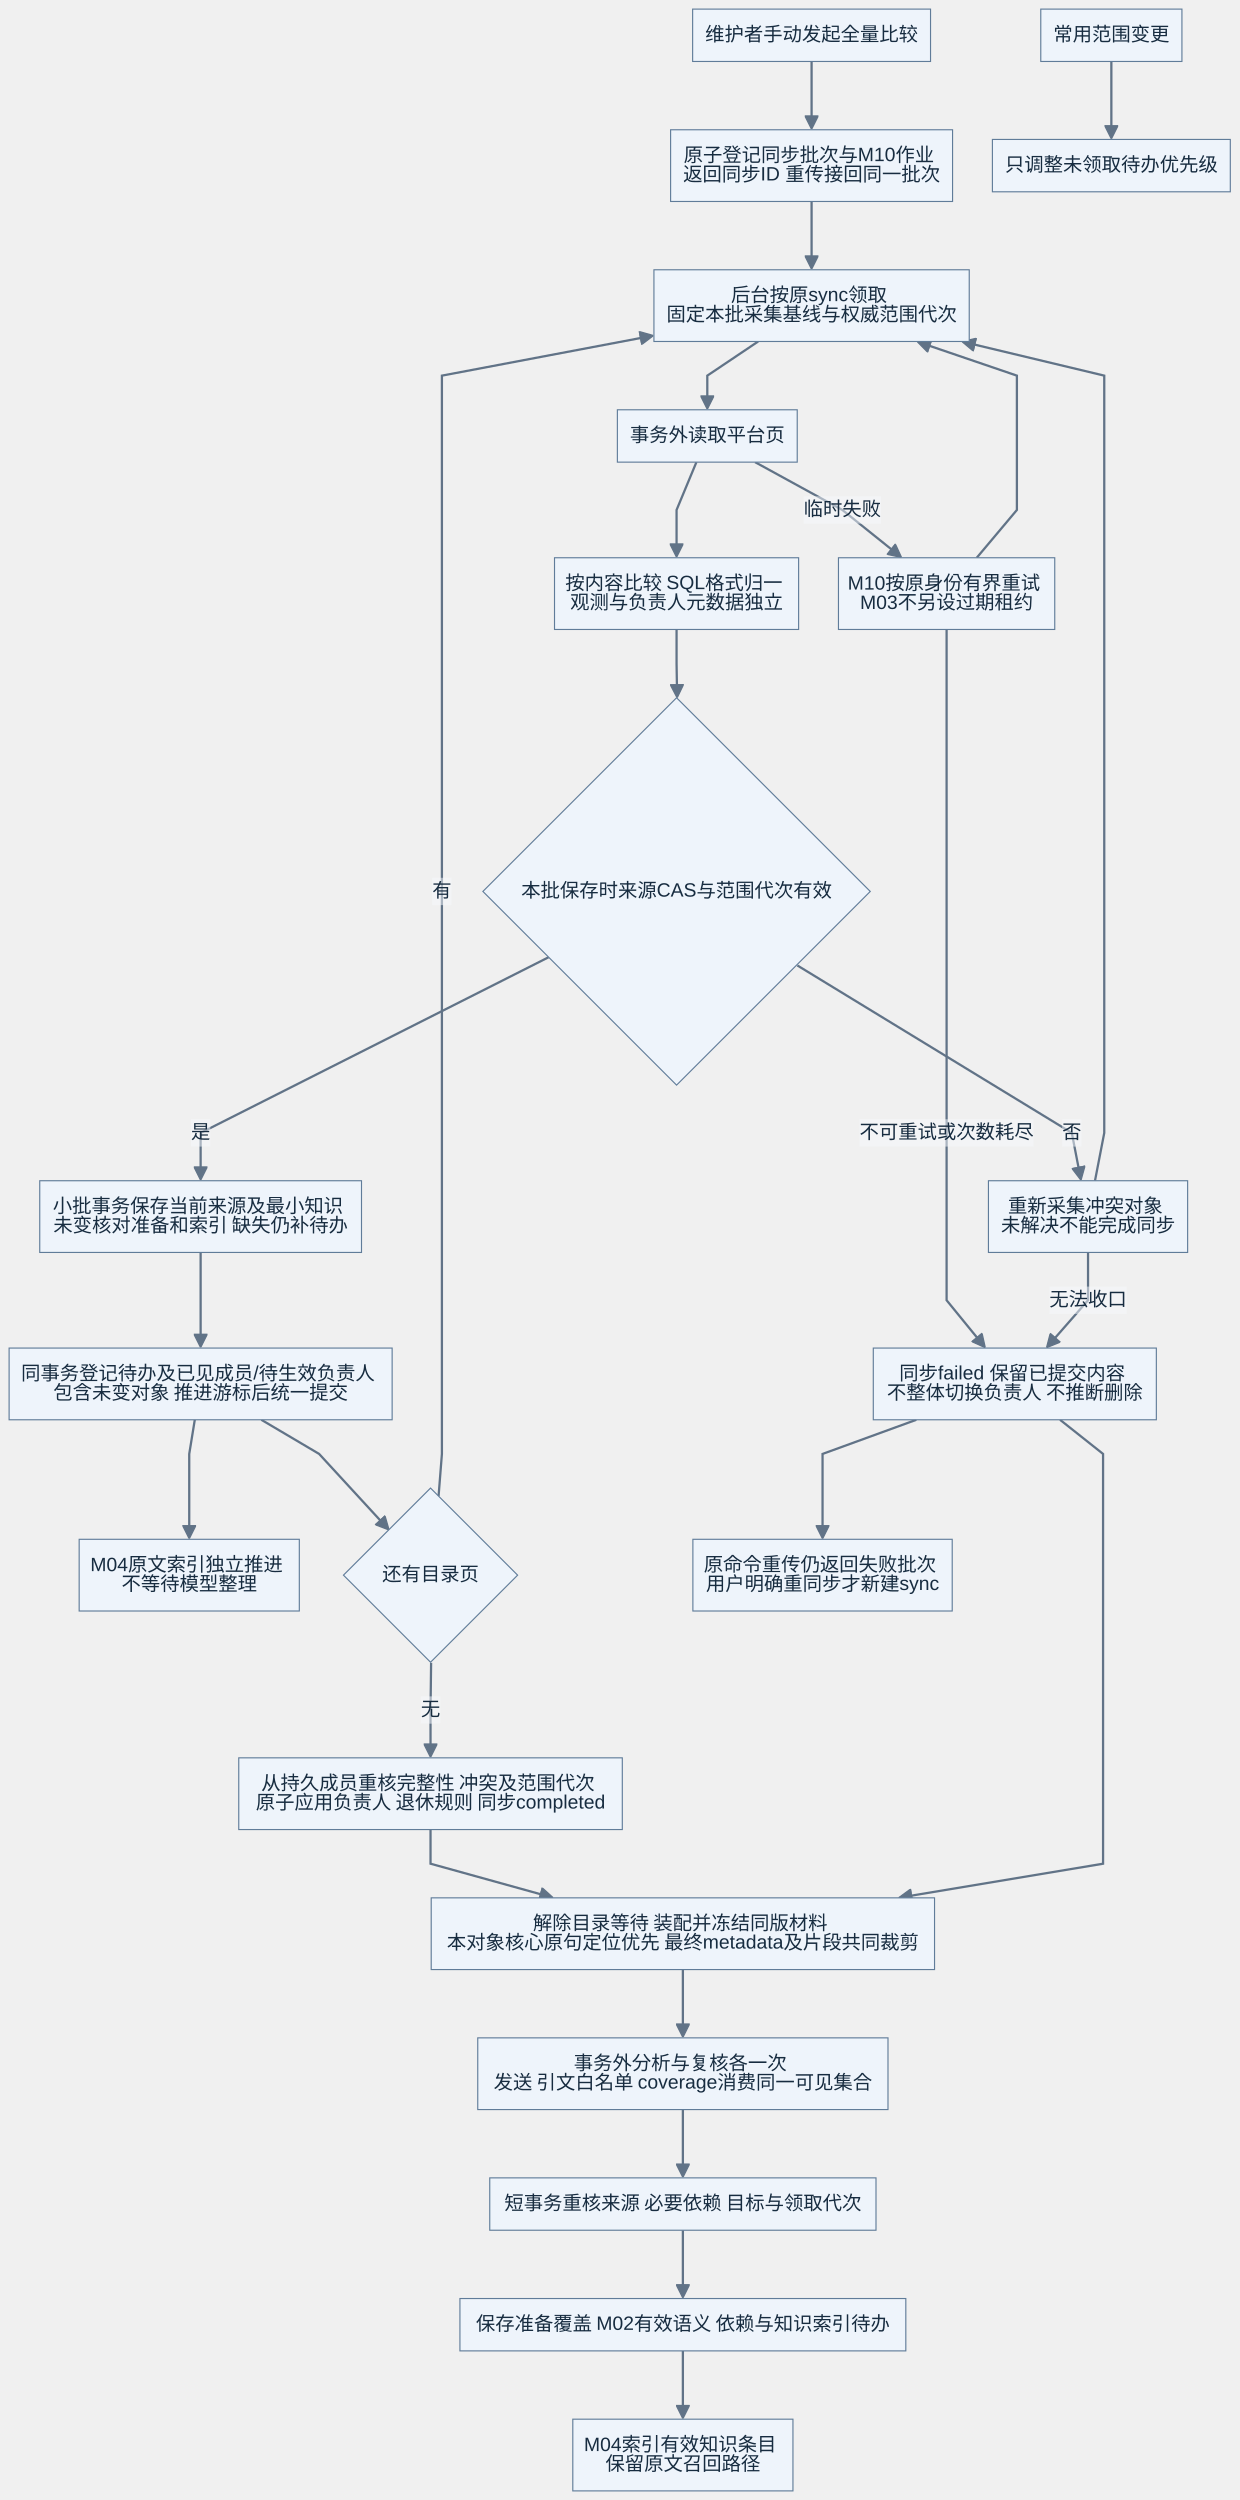
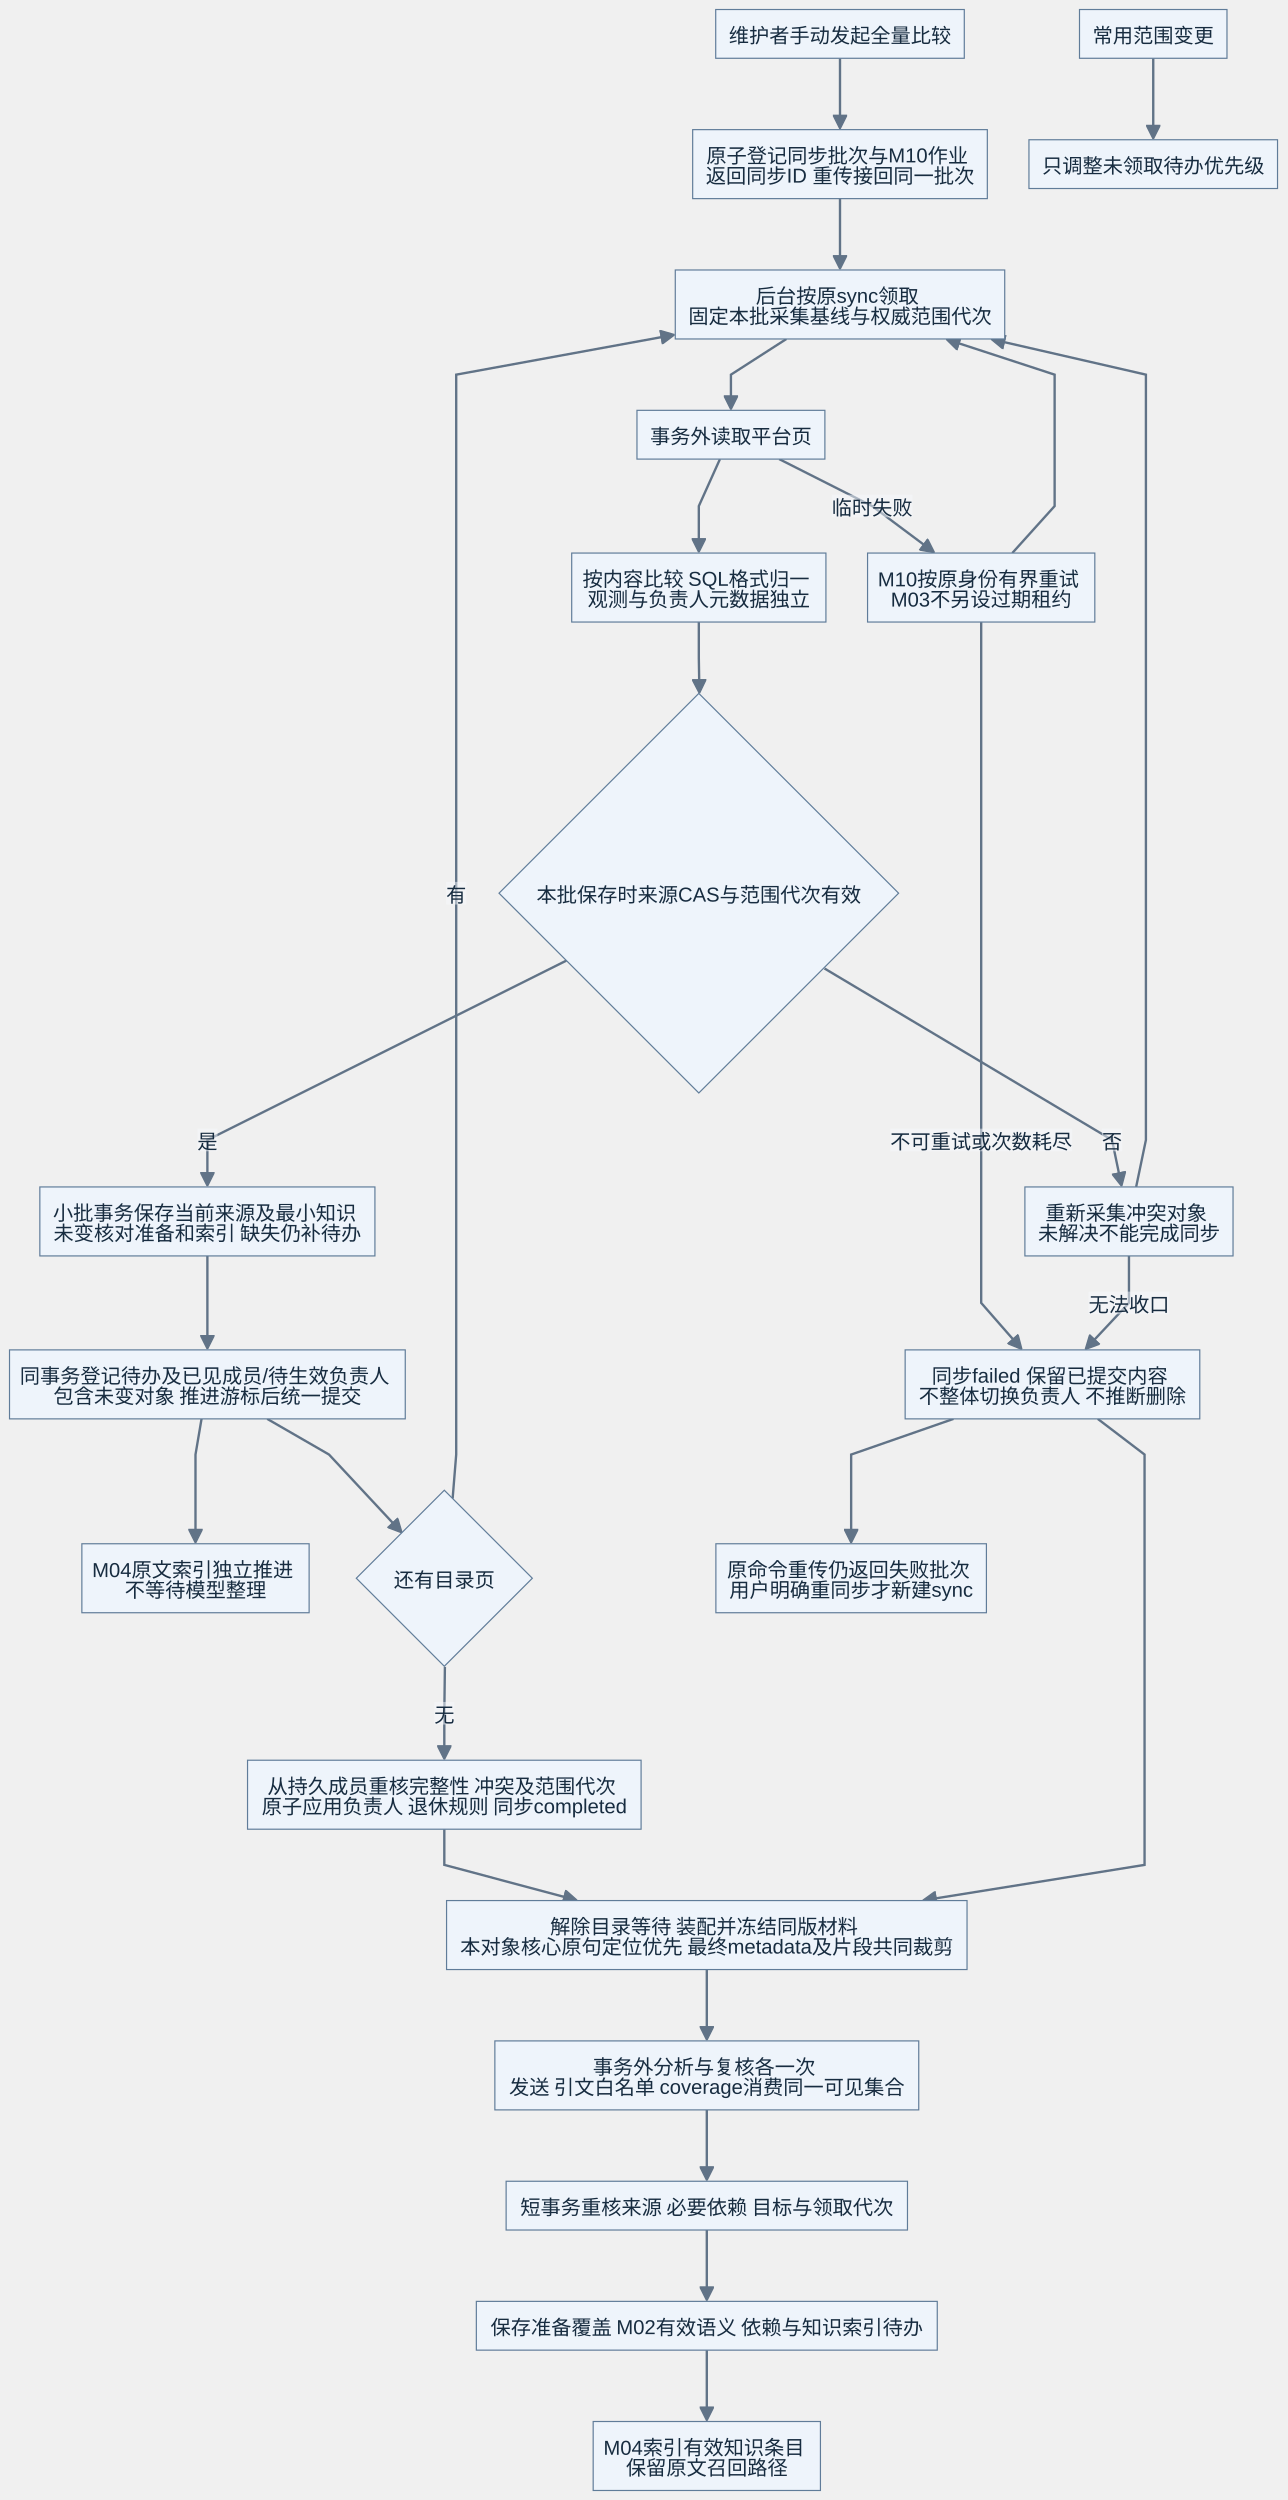
- <svg xmlns="http://www.w3.org/2000/svg" aria-roledescription="flowchart-v2" role="graphics-document document" viewBox="-8 -8 1088.844 2196.297" height="2196.297" width="1088.844" id="diagramF03">
+ <svg xmlns="http://www.w3.org/2000/svg" aria-roledescription="flowchart-v2" role="graphics-document document" viewBox="-8 -8 1082.129 2101.969" height="2101.969" width="1082.129" id="diagramF03">
  <style>#diagramF03{font-family:PingFang SC,Microsoft YaHei,Arial,sans-serif;font-size:17px;fill:#172c40;}#diagramF03 .error-icon{fill:#ffffff;}#diagramF03 .error-text{fill:#000000;stroke:#000000;}#diagramF03 .edge-thickness-normal{stroke-width:2px;}#diagramF03 .edge-thickness-thick{stroke-width:3.5px;}#diagramF03 .edge-pattern-solid{stroke-dasharray:0;}#diagramF03 .edge-pattern-dashed{stroke-dasharray:3;}#diagramF03 .edge-pattern-dotted{stroke-dasharray:2;}#diagramF03 .marker{fill:#617387;stroke:#617387;}#diagramF03 .marker.cross{stroke:#617387;}#diagramF03 svg{font-family:PingFang SC,Microsoft YaHei,Arial,sans-serif;font-size:17px;}#diagramF03 .label{font-family:PingFang SC,Microsoft YaHei,Arial,sans-serif;color:#172c40;}#diagramF03 .cluster-label text{fill:#000000;}#diagramF03 .cluster-label span,#diagramF03 p{color:#000000;}#diagramF03 .label text,#diagramF03 span,#diagramF03 p{fill:#172c40;color:#172c40;}#diagramF03 .node rect,#diagramF03 .node circle,#diagramF03 .node ellipse,#diagramF03 .node polygon,#diagramF03 .node path{fill:#eef4fb;stroke:#607c99;stroke-width:1px;}#diagramF03 .flowchart-label text{text-anchor:middle;}#diagramF03 .node .katex path{fill:#000;stroke:#000;stroke-width:1px;}#diagramF03 .node .label{text-align:center;}#diagramF03 .node.clickable{cursor:pointer;}#diagramF03 .arrowheadPath{fill:#0b0b0b;}#diagramF03 .edgePath .path{stroke:#617387;stroke-width:2.0px;}#diagramF03 .flowchart-link{stroke:#617387;fill:none;}#diagramF03 .edgeLabel{background-color:#f5f8fb;text-align:center;}#diagramF03 .edgeLabel rect{opacity:0.5;background-color:#f5f8fb;fill:#f5f8fb;}#diagramF03 .labelBkg{background-color:rgba(245, 248, 251, 0.5);}#diagramF03 .cluster rect{fill:#f7f9fc;stroke:#bccbd9;stroke-width:1px;}#diagramF03 .cluster text{fill:#000000;}#diagramF03 .cluster span,#diagramF03 p{color:#000000;}#diagramF03 div.mermaidTooltip{position:absolute;text-align:center;max-width:200px;padding:2px;font-family:PingFang SC,Microsoft YaHei,Arial,sans-serif;font-size:12px;background:#ffffff;border:1px solid hsl(0, 0%, 90%);border-radius:2px;pointer-events:none;z-index:100;}#diagramF03 .flowchartTitleText{text-anchor:middle;font-size:18px;fill:#172c40;}#diagramF03 :root{--mermaid-font-family:PingFang SC,Microsoft YaHei,Arial,sans-serif;}</style>
  <g>
    <marker orient="auto" markerHeight="12" markerWidth="12" markerUnits="userSpaceOnUse" refY="5" refX="6" viewBox="0 0 10 10" class="marker flowchart" id="diagramF03_flowchart-pointEnd">
      <path style="stroke-width: 1; stroke-dasharray: 1, 0;" class="arrowMarkerPath" d="M 0 0 L 10 5 L 0 10 z" />
    </marker>
    <marker orient="auto" markerHeight="12" markerWidth="12" markerUnits="userSpaceOnUse" refY="5" refX="4.5" viewBox="0 0 10 10" class="marker flowchart" id="diagramF03_flowchart-pointStart">
      <path style="stroke-width: 1; stroke-dasharray: 1, 0;" class="arrowMarkerPath" d="M 0 5 L 10 10 L 10 0 z" />
    </marker>
    <marker orient="auto" markerHeight="11" markerWidth="11" markerUnits="userSpaceOnUse" refY="5" refX="11" viewBox="0 0 10 10" class="marker flowchart" id="diagramF03_flowchart-circleEnd">
      <circle style="stroke-width: 1; stroke-dasharray: 1, 0;" class="arrowMarkerPath" r="5" cy="5" cx="5" />
    </marker>
    <marker orient="auto" markerHeight="11" markerWidth="11" markerUnits="userSpaceOnUse" refY="5" refX="-1" viewBox="0 0 10 10" class="marker flowchart" id="diagramF03_flowchart-circleStart">
      <circle style="stroke-width: 1; stroke-dasharray: 1, 0;" class="arrowMarkerPath" r="5" cy="5" cx="5" />
    </marker>
    <marker orient="auto" markerHeight="11" markerWidth="11" markerUnits="userSpaceOnUse" refY="5.2" refX="12" viewBox="0 0 11 11" class="marker cross flowchart" id="diagramF03_flowchart-crossEnd">
      <path style="stroke-width: 2; stroke-dasharray: 1, 0;" class="arrowMarkerPath" d="M 1,1 l 9,9 M 10,1 l -9,9" />
    </marker>
    <marker orient="auto" markerHeight="11" markerWidth="11" markerUnits="userSpaceOnUse" refY="5.2" refX="-1" viewBox="0 0 11 11" class="marker cross flowchart" id="diagramF03_flowchart-crossStart">
      <path style="stroke-width: 2; stroke-dasharray: 1, 0;" class="arrowMarkerPath" d="M 1,1 l 9,9 M 10,1 l -9,9" />
    </marker>
    <g class="root">
      <g class="clusters" />
      <g class="edgePaths">
-         <path marker-end="url(#diagramF03_flowchart-pointEnd)" style="fill:none;" class="edge-thickness-normal edge-pattern-solid flowchart-link LS-Start LE-Queued" id="L-Start-Queued-0" d="M704.992,46L704.992,76L704.992,100.7" />
-         <path marker-end="url(#diagramF03_flowchart-pointEnd)" style="fill:none;" class="edge-thickness-normal edge-pattern-solid flowchart-link LS-Queued LE-R" id="L-Queued-R-0" d="M704.992,169L704.992,199L704.992,223.7" />
-         <path marker-end="url(#diagramF03_flowchart-pointEnd)" style="fill:none;" class="edge-thickness-normal edge-pattern-solid flowchart-link LS-R LE-A" id="L-R-A-0" d="M658.066,292L613.375,322L613.375,346.7" />
-         <path marker-end="url(#diagramF03_flowchart-pointEnd)" style="fill:none;" class="edge-thickness-normal edge-pattern-solid flowchart-link LS-A LE-Retry" id="L-A-Retry-0" d="M655.347,398L731.992,440L780.211,478.683" />
-         <path marker-end="url(#diagramF03_flowchart-pointEnd)" style="fill:none;" class="edge-thickness-normal edge-pattern-solid flowchart-link LS-Retry LE-R" id="L-Retry-R-0" d="M850.074,482L885.359,440L885.359,375L885.359,322L802.392,293.71" />
-         <path marker-end="url(#diagramF03_flowchart-pointEnd)" style="fill:none;" class="edge-thickness-normal edge-pattern-solid flowchart-link LS-A LE-B" id="L-A-B-0" d="M603.821,398L586.375,440L586.375,476.7" />
-         <path marker-end="url(#diagramF03_flowchart-pointEnd)" style="fill:none;" class="edge-thickness-normal edge-pattern-solid flowchart-link LS-B LE-C" id="L-B-C-0" d="M586.375,545L586.375,575L586.788,600.201" />
-         <path marker-end="url(#diagramF03_flowchart-pointEnd)" style="fill:none;" class="edge-thickness-normal edge-pattern-solid flowchart-link LS-C LE-Conflict" id="L-C-Conflict-0" d="M692.494,840.178L933.609,987.297L940.743,1024.094" />
-         <path marker-end="url(#diagramF03_flowchart-pointEnd)" style="fill:none;" class="edge-thickness-normal edge-pattern-solid flowchart-link LS-Conflict LE-R" id="L-Conflict-R-0" d="M953.967,1029.297L962.109,987.297L962.109,775.148L962.109,575L962.109,513.5L962.109,440L962.109,375L962.109,322L841.841,293.233" />
-         <path marker-end="url(#diagramF03_flowchart-pointEnd)" style="fill:none;" class="edge-thickness-normal edge-pattern-solid flowchart-link LS-C LE-Save" id="L-C-Save-0" d="M473.998,832.92L168.25,987.297L168.25,1023.997" />
-         <path marker-end="url(#diagramF03_flowchart-pointEnd)" style="fill:none;" class="edge-thickness-normal edge-pattern-solid flowchart-link LS-Save LE-Jobs" id="L-Save-Jobs-0" d="M168.25,1092.297L168.25,1134.297L168.25,1170.997" />
-         <path marker-end="url(#diagramF03_flowchart-pointEnd)" style="fill:none;" class="edge-thickness-normal edge-pattern-solid flowchart-link LS-Jobs LE-Raw" id="L-Jobs-Raw-0" d="M163.128,1239.297L158.25,1269.297L158.25,1338.997" />
-         <path marker-end="url(#diagramF03_flowchart-pointEnd)" style="fill:none;" class="edge-thickness-normal edge-pattern-solid flowchart-link LS-Jobs LE-More" id="L-Jobs-More-0" d="M221.57,1239.297L272.352,1269.297L330.503,1332.531" />
-         <path marker-end="url(#diagramF03_flowchart-pointEnd)" style="fill:none;" class="edge-thickness-normal edge-pattern-solid flowchart-link LS-More LE-R" id="L-More-R-0" d="M377.293,1306.363L380.227,1269.297L380.227,1207.797L380.227,1134.297L380.227,1060.797L380.227,987.297L380.227,775.148L380.227,575L380.227,513.5L380.227,440L380.227,375L380.227,322L561.285,287.713" />
-         <path marker-end="url(#diagramF03_flowchart-pointEnd)" style="fill:none;" class="edge-thickness-normal edge-pattern-solid flowchart-link LS-More LE-Finish" id="L-More-Finish-0" d="M370.727,1452.797L370.227,1494.297L370.227,1530.997" />
-         <path marker-end="url(#diagramF03_flowchart-pointEnd)" style="fill:none;" class="edge-thickness-normal edge-pattern-solid flowchart-link LS-Retry LE-Failed" id="L-Retry-Failed-0" d="M823.609,545L823.609,575L823.609,775.148L823.609,987.297L823.609,1060.797L823.609,1134.297L854.504,1172.189" />
-         <path marker-end="url(#diagramF03_flowchart-pointEnd)" style="fill:none;" class="edge-thickness-normal edge-pattern-solid flowchart-link LS-Conflict LE-Failed" id="L-Conflict-Failed-0" d="M947.859,1092.297L947.859,1134.297L914.593,1172.309" />
-         <path marker-end="url(#diagramF03_flowchart-pointEnd)" style="fill:none;" class="edge-thickness-normal edge-pattern-solid flowchart-link LS-Failed LE-New" id="L-Failed-New-0" d="M797.02,1239.297L714.625,1269.297L714.625,1338.997" />
-         <path marker-end="url(#diagramF03_flowchart-pointEnd)" style="fill:none;" class="edge-thickness-normal edge-pattern-solid flowchart-link LS-Finish LE-Material" id="L-Finish-Material-0" d="M370.227,1599.297L370.227,1629.297L473.262,1657.88" />
-         <path marker-end="url(#diagramF03_flowchart-pointEnd)" style="fill:none;" class="edge-thickness-normal edge-pattern-solid flowchart-link LS-Failed LE-Material" id="L-Failed-Material-0" d="M923.246,1239.297L961.066,1269.297L961.066,1375.797L961.066,1494.297L961.066,1567.797L961.066,1629.297L786.222,1658.426" />
-         <path marker-end="url(#diagramF03_flowchart-pointEnd)" style="fill:none;" class="edge-thickness-normal edge-pattern-solid flowchart-link LS-Material LE-G" id="L-Material-G-0" d="M591.918,1722.297L591.918,1752.297L591.918,1776.997" />
-         <path marker-end="url(#diagramF03_flowchart-pointEnd)" style="fill:none;" class="edge-thickness-normal edge-pattern-solid flowchart-link LS-G LE-Check" id="L-G-Check-0" d="M591.918,1845.297L591.918,1875.297L591.918,1899.997" />
-         <path marker-end="url(#diagramF03_flowchart-pointEnd)" style="fill:none;" class="edge-thickness-normal edge-pattern-solid flowchart-link LS-Check LE-Apply" id="L-Check-Apply-0" d="M591.918,1951.297L591.918,1981.297L591.918,2005.997" />
-         <path marker-end="url(#diagramF03_flowchart-pointEnd)" style="fill:none;" class="edge-thickness-normal edge-pattern-solid flowchart-link LS-Apply LE-Index" id="L-Apply-Index-0" d="M591.918,2057.297L591.918,2087.297L591.918,2111.997" />
-         <path marker-end="url(#diagramF03_flowchart-pointEnd)" style="fill:none;" class="edge-thickness-normal edge-pattern-solid flowchart-link LS-Preference LE-Priority" id="L-Preference-Priority-0" d="M968.344,46L968.344,76L968.344,109.2" />
+         <path marker-end="url(#diagramF03_flowchart-pointEnd)" style="fill:none;" class="edge-thickness-normal edge-pattern-solid flowchart-link LS-Start LE-Queued" id="L-Start-Queued-0" d="M698.262,41L698.262,71L698.262,95.7" />
+         <path marker-end="url(#diagramF03_flowchart-pointEnd)" style="fill:none;" class="edge-thickness-normal edge-pattern-solid flowchart-link LS-Queued LE-R" id="L-Queued-R-0" d="M698.262,159L698.262,189L698.262,213.7" />
+         <path marker-end="url(#diagramF03_flowchart-pointEnd)" style="fill:none;" class="edge-thickness-normal edge-pattern-solid flowchart-link LS-R LE-A" id="L-R-A-0" d="M653.185,277L606.555,307L606.555,331.7" />
+         <path marker-end="url(#diagramF03_flowchart-pointEnd)" style="fill:none;" class="edge-thickness-normal edge-pattern-solid flowchart-link LS-A LE-Retry" id="L-A-Retry-0" d="M647.113,378L725.262,417.5L773.898,453.828" />
+         <path marker-end="url(#diagramF03_flowchart-pointEnd)" style="fill:none;" class="edge-thickness-normal edge-pattern-solid flowchart-link LS-Retry LE-R" id="L-Retry-R-0" d="M843.111,457L878.719,417.5L878.719,357.5L878.719,307L791.999,278.647" />
+         <path marker-end="url(#diagramF03_flowchart-pointEnd)" style="fill:none;" class="edge-thickness-normal edge-pattern-solid flowchart-link LS-A LE-B" id="L-A-B-0" d="M597.33,378L579.555,417.5L579.555,451.7" />
+         <path marker-end="url(#diagramF03_flowchart-pointEnd)" style="fill:none;" class="edge-thickness-normal edge-pattern-solid flowchart-link LS-B LE-C" id="L-B-C-0" d="M579.555,515L579.555,545L579.968,570.201" />
+         <path marker-end="url(#diagramF03_flowchart-pointEnd)" style="fill:none;" class="edge-thickness-normal edge-pattern-solid flowchart-link LS-C LE-Conflict" id="L-C-Conflict-0" d="M685.227,806.296L926.969,950.469L934.106,984.78" />
+         <path marker-end="url(#diagramF03_flowchart-pointEnd)" style="fill:none;" class="edge-thickness-normal edge-pattern-solid flowchart-link LS-Conflict LE-R" id="L-Conflict-R-0" d="M947.252,989.969L955.469,950.469L955.469,742.984L955.469,545L955.469,486L955.469,417.5L955.469,357.5L955.469,307L829.851,278.185" />
+         <path marker-end="url(#diagramF03_flowchart-pointEnd)" style="fill:none;" class="edge-thickness-normal edge-pattern-solid flowchart-link LS-C LE-Save" id="L-C-Save-0" d="M468.226,799.64L166.367,950.469L166.367,984.669" />
+         <path marker-end="url(#diagramF03_flowchart-pointEnd)" style="fill:none;" class="edge-thickness-normal edge-pattern-solid flowchart-link LS-Save LE-Jobs" id="L-Save-Jobs-0" d="M166.367,1047.969L166.367,1087.469L166.367,1121.669" />
+         <path marker-end="url(#diagramF03_flowchart-pointEnd)" style="fill:none;" class="edge-thickness-normal edge-pattern-solid flowchart-link LS-Jobs LE-Raw" id="L-Jobs-Raw-0" d="M161.452,1184.969L156.367,1214.969L156.367,1284.669" />
+         <path marker-end="url(#diagramF03_flowchart-pointEnd)" style="fill:none;" class="edge-thickness-normal edge-pattern-solid flowchart-link LS-Jobs LE-More" id="L-Jobs-More-0" d="M216.635,1184.969L268.637,1214.969L326.757,1277.291" />
+         <path marker-end="url(#diagramF03_flowchart-pointEnd)" style="fill:none;" class="edge-thickness-normal edge-pattern-solid flowchart-link LS-More LE-R" id="L-More-R-0" d="M372.562,1251.96L375.57,1214.969L375.57,1155.969L375.57,1087.469L375.57,1018.969L375.57,950.469L375.57,742.984L375.57,545L375.57,486L375.57,417.5L375.57,357.5L375.57,307L554.548,274.276" />
+         <path marker-end="url(#diagramF03_flowchart-pointEnd)" style="fill:none;" class="edge-thickness-normal edge-pattern-solid flowchart-link LS-More LE-Finish" id="L-More-Finish-0" d="M366.07,1393.469L365.57,1432.469L365.57,1466.669" />
+         <path marker-end="url(#diagramF03_flowchart-pointEnd)" style="fill:none;" class="edge-thickness-normal edge-pattern-solid flowchart-link LS-Retry LE-Failed" id="L-Retry-Failed-0" d="M816.969,515L816.969,545L816.969,742.984L816.969,950.469L816.969,1018.969L816.969,1087.469L848.039,1122.98" />
+         <path marker-end="url(#diagramF03_flowchart-pointEnd)" style="fill:none;" class="edge-thickness-normal edge-pattern-solid flowchart-link LS-Conflict LE-Failed" id="L-Conflict-Failed-0" d="M941.219,1047.969L941.219,1087.469L907.759,1123.105" />
+         <path marker-end="url(#diagramF03_flowchart-pointEnd)" style="fill:none;" class="edge-thickness-normal edge-pattern-solid flowchart-link LS-Failed LE-New" id="L-Failed-New-0" d="M793.702,1184.969L707.633,1214.969L707.633,1284.669" />
+         <path marker-end="url(#diagramF03_flowchart-pointEnd)" style="fill:none;" class="edge-thickness-normal edge-pattern-solid flowchart-link LS-Finish LE-Material" id="L-Finish-Material-0" d="M365.57,1529.969L365.57,1559.969L472.67,1588.6" />
+         <path marker-end="url(#diagramF03_flowchart-pointEnd)" style="fill:none;" class="edge-thickness-normal edge-pattern-solid flowchart-link LS-Failed LE-Material" id="L-Failed-Material-0" d="M914.961,1184.969L954.332,1214.969L954.332,1318.969L954.332,1432.469L954.332,1500.969L954.332,1559.969L772.415,1589.13" />
+         <path marker-end="url(#diagramF03_flowchart-pointEnd)" style="fill:none;" class="edge-thickness-normal edge-pattern-solid flowchart-link LS-Material LE-G" id="L-Material-G-0" d="M586.27,1647.969L586.27,1677.969L586.27,1702.669" />
+         <path marker-end="url(#diagramF03_flowchart-pointEnd)" style="fill:none;" class="edge-thickness-normal edge-pattern-solid flowchart-link LS-G LE-Check" id="L-G-Check-0" d="M586.27,1765.969L586.27,1795.969L586.27,1820.669" />
+         <path marker-end="url(#diagramF03_flowchart-pointEnd)" style="fill:none;" class="edge-thickness-normal edge-pattern-solid flowchart-link LS-Check LE-Apply" id="L-Check-Apply-0" d="M586.27,1866.969L586.27,1896.969L586.27,1921.669" />
+         <path marker-end="url(#diagramF03_flowchart-pointEnd)" style="fill:none;" class="edge-thickness-normal edge-pattern-solid flowchart-link LS-Apply LE-Index" id="L-Apply-Index-0" d="M586.27,1967.969L586.27,1997.969L586.27,2022.669" />
+         <path marker-end="url(#diagramF03_flowchart-pointEnd)" style="fill:none;" class="edge-thickness-normal edge-pattern-solid flowchart-link LS-Preference LE-Priority" id="L-Preference-Priority-0" d="M961.629,41L961.629,71L961.629,104.2" />
      </g>
      <g class="edgeLabels">
        <g class="edgeLabel">
          <g transform="translate(0, 0)" class="label">
            <rect height="0" width="0" ry="0" rx="0" />
            <text style="">
              <tspan class="row" x="0" dy="1em" xml:space="preserve" />
            </text>
          </g>
        </g>
        <g class="edgeLabel">
          <g transform="translate(0, 0)" class="label">
            <rect height="0" width="0" ry="0" rx="0" />
            <text style="">
              <tspan class="row" x="0" dy="1em" xml:space="preserve" />
            </text>
          </g>
        </g>
        <g class="edgeLabel">
          <g transform="translate(0, 0)" class="label">
            <rect height="0" width="0" ry="0" rx="0" />
            <text style="">
              <tspan class="row" x="0" dy="1em" xml:space="preserve" />
            </text>
          </g>
        </g>
-         <g transform="translate(731.9922, 440)" class="edgeLabel">
-           <g transform="translate(-34, -12)" class="label">
-             <rect height="24" width="68" ry="0" rx="0" />
+         <g transform="translate(725.2617, 417.5)" class="edgeLabel">
+           <g transform="translate(-34, -9.5)" class="label">
+             <rect height="19" width="68" ry="0" rx="0" />
            <text style="">
              <tspan class="row" x="0" dy="1em" xml:space="preserve">临时失败</tspan>
            </text>
          </g>
        </g>
        <g class="edgeLabel">
          <g transform="translate(0, 0)" class="label">
            <rect height="0" width="0" ry="0" rx="0" />
            <text style="">
              <tspan class="row" x="0" dy="1em" xml:space="preserve" />
            </text>
          </g>
        </g>
        <g class="edgeLabel">
          <g transform="translate(0, 0)" class="label">
            <rect height="0" width="0" ry="0" rx="0" />
            <text style="">
              <tspan class="row" x="0" dy="1em" xml:space="preserve" />
            </text>
          </g>
        </g>
        <g class="edgeLabel">
          <g transform="translate(0, 0)" class="label">
            <rect height="0" width="0" ry="0" rx="0" />
            <text style="">
              <tspan class="row" x="0" dy="1em" xml:space="preserve" />
            </text>
          </g>
        </g>
-         <g transform="translate(933.6094, 987.2969)" class="edgeLabel">
-           <g transform="translate(-8.5, -12)" class="label">
-             <rect height="24" width="17" ry="0" rx="0" />
+         <g transform="translate(926.9688, 950.4688)" class="edgeLabel">
+           <g transform="translate(-8.5, -9.5)" class="label">
+             <rect height="19" width="17" ry="0" rx="0" />
            <text style="">
              <tspan class="row" x="0" dy="1em" xml:space="preserve">否</tspan>
            </text>
          </g>
        </g>
        <g class="edgeLabel">
          <g transform="translate(0, 0)" class="label">
            <rect height="0" width="0" ry="0" rx="0" />
            <text style="">
              <tspan class="row" x="0" dy="1em" xml:space="preserve" />
            </text>
          </g>
        </g>
-         <g transform="translate(168.25, 987.2969)" class="edgeLabel">
-           <g transform="translate(-8.5, -12)" class="label">
-             <rect height="24" width="17" ry="0" rx="0" />
+         <g transform="translate(166.3672, 950.4688)" class="edgeLabel">
+           <g transform="translate(-8.5, -9.5)" class="label">
+             <rect height="19" width="17" ry="0" rx="0" />
            <text style="">
              <tspan class="row" x="0" dy="1em" xml:space="preserve">是</tspan>
            </text>
          </g>
        </g>
        <g class="edgeLabel">
          <g transform="translate(0, 0)" class="label">
            <rect height="0" width="0" ry="0" rx="0" />
            <text style="">
              <tspan class="row" x="0" dy="1em" xml:space="preserve" />
            </text>
          </g>
        </g>
        <g class="edgeLabel">
          <g transform="translate(0, 0)" class="label">
            <rect height="0" width="0" ry="0" rx="0" />
            <text style="">
              <tspan class="row" x="0" dy="1em" xml:space="preserve" />
            </text>
          </g>
        </g>
        <g class="edgeLabel">
          <g transform="translate(0, 0)" class="label">
            <rect height="0" width="0" ry="0" rx="0" />
            <text style="">
              <tspan class="row" x="0" dy="1em" xml:space="preserve" />
            </text>
          </g>
        </g>
-         <g transform="translate(380.2266, 775.1484)" class="edgeLabel">
-           <g transform="translate(-8.5, -12)" class="label">
-             <rect height="24" width="17" ry="0" rx="0" />
+         <g transform="translate(375.5703, 742.9844)" class="edgeLabel">
+           <g transform="translate(-8.5, -9.5)" class="label">
+             <rect height="19" width="17" ry="0" rx="0" />
            <text style="">
              <tspan class="row" x="0" dy="1em" xml:space="preserve">有</tspan>
            </text>
          </g>
        </g>
-         <g transform="translate(370.2266, 1494.297)" class="edgeLabel">
-           <g transform="translate(-8.5, -12)" class="label">
-             <rect height="24" width="17" ry="0" rx="0" />
+         <g transform="translate(365.5703, 1432.469)" class="edgeLabel">
+           <g transform="translate(-8.5, -9.5)" class="label">
+             <rect height="19" width="17" ry="0" rx="0" />
            <text style="">
              <tspan class="row" x="0" dy="1em" xml:space="preserve">无</tspan>
            </text>
          </g>
        </g>
-         <g transform="translate(823.6094, 987.2969)" class="edgeLabel">
-           <g transform="translate(-76.5, -12)" class="label">
-             <rect height="24" width="153" ry="0" rx="0" />
+         <g transform="translate(816.9688, 950.4688)" class="edgeLabel">
+           <g transform="translate(-76.5, -9.5)" class="label">
+             <rect height="19" width="153.001" ry="0" rx="0" />
            <text style="">
              <tspan class="row" x="0" dy="1em" xml:space="preserve">不可重试或次数耗尽</tspan>
            </text>
          </g>
        </g>
-         <g transform="translate(947.8594, 1134.297)" class="edgeLabel">
-           <g transform="translate(-34, -12)" class="label">
-             <rect height="24" width="68" ry="0" rx="0" />
+         <g transform="translate(941.2188, 1087.469)" class="edgeLabel">
+           <g transform="translate(-34, -9.5)" class="label">
+             <rect height="19" width="68" ry="0" rx="0" />
            <text style="">
              <tspan class="row" x="0" dy="1em" xml:space="preserve">无法收口</tspan>
            </text>
          </g>
        </g>
        <g class="edgeLabel">
          <g transform="translate(0, 0)" class="label">
            <rect height="0" width="0" ry="0" rx="0" />
            <text style="">
              <tspan class="row" x="0" dy="1em" xml:space="preserve" />
            </text>
          </g>
        </g>
        <g class="edgeLabel">
          <g transform="translate(0, 0)" class="label">
            <rect height="0" width="0" ry="0" rx="0" />
            <text style="">
              <tspan class="row" x="0" dy="1em" xml:space="preserve" />
            </text>
          </g>
        </g>
        <g class="edgeLabel">
          <g transform="translate(0, 0)" class="label">
            <rect height="0" width="0" ry="0" rx="0" />
            <text style="">
              <tspan class="row" x="0" dy="1em" xml:space="preserve" />
            </text>
          </g>
        </g>
        <g class="edgeLabel">
          <g transform="translate(0, 0)" class="label">
            <rect height="0" width="0" ry="0" rx="0" />
            <text style="">
              <tspan class="row" x="0" dy="1em" xml:space="preserve" />
            </text>
          </g>
        </g>
        <g class="edgeLabel">
          <g transform="translate(0, 0)" class="label">
            <rect height="0" width="0" ry="0" rx="0" />
            <text style="">
              <tspan class="row" x="0" dy="1em" xml:space="preserve" />
            </text>
          </g>
        </g>
        <g class="edgeLabel">
          <g transform="translate(0, 0)" class="label">
            <rect height="0" width="0" ry="0" rx="0" />
            <text style="">
              <tspan class="row" x="0" dy="1em" xml:space="preserve" />
            </text>
          </g>
        </g>
        <g class="edgeLabel">
          <g transform="translate(0, 0)" class="label">
            <rect height="0" width="0" ry="0" rx="0" />
            <text style="">
              <tspan class="row" x="0" dy="1em" xml:space="preserve" />
            </text>
          </g>
        </g>
        <g class="edgeLabel">
          <g transform="translate(0, 0)" class="label">
            <rect height="0" width="0" ry="0" rx="0" />
            <text style="">
              <tspan class="row" x="0" dy="1em" xml:space="preserve" />
            </text>
          </g>
        </g>
      </g>
      <g class="nodes">
-         <g transform="translate(704.9922, 23)" data-id="Start" data-node="true" id="flowchart-Start-50" class="node default default flowchart-label">
-           <rect height="46" width="209" y="-23" x="-104.5" ry="0" rx="0" style="" class="basic label-container" />
-           <g transform="translate(0, -12)" style="" class="label">
+         <g transform="translate(698.2617, 20.5)" data-id="Start" data-node="true" id="flowchart-Start-200" class="node default default flowchart-label">
+           <rect height="41" width="209" y="-20.5" x="-104.5" ry="0" rx="0" style="" class="basic label-container" />
+           <g transform="translate(0, -9.5)" style="" class="label">
            <rect />
            <text style="">
              <tspan class="row" x="0" dy="1em" xml:space="preserve">维护者手动发起全量比较</tspan>
            </text>
          </g>
        </g>
-         <g transform="translate(704.9922, 137.5)" data-id="Queued" data-node="true" id="flowchart-Queued-51" class="node default default flowchart-label">
-           <rect height="63" width="247.703" y="-31.5" x="-123.852" ry="0" rx="0" style="" class="basic label-container" />
-           <g transform="translate(0, -20.5)" style="" class="label">
+         <g transform="translate(698.2617, 130)" data-id="Queued" data-node="true" id="flowchart-Queued-201" class="node default default flowchart-label">
+           <rect height="58" width="247.734" y="-29" x="-123.867" ry="0" rx="0" style="" class="basic label-container" />
+           <g transform="translate(0, -18)" style="" class="label">
            <rect />
            <text style="">
              <tspan class="row" x="0" dy="1em" xml:space="preserve">原子登记同步批次与M10作业</tspan>
              <tspan class="row" x="0" dy="1em" xml:space="preserve">返回同步ID 重传接回同一批次</tspan>
            </text>
          </g>
        </g>
-         <g transform="translate(704.9922, 260.5)" data-id="R" data-node="true" id="flowchart-R-53" class="node default default flowchart-label">
-           <rect height="63" width="277" y="-31.5" x="-138.5" ry="0" rx="0" style="" class="basic label-container" />
-           <g transform="translate(0, -20.5)" style="" class="label">
+         <g transform="translate(698.2617, 248)" data-id="R" data-node="true" id="flowchart-R-203" class="node default default flowchart-label">
+           <rect height="58" width="277" y="-29" x="-138.5" ry="0" rx="0" style="" class="basic label-container" />
+           <g transform="translate(0, -18)" style="" class="label">
            <rect />
            <text style="">
              <tspan class="row" x="0" dy="1em" xml:space="preserve">后台按原sync领取</tspan>
              <tspan class="row" x="0" dy="1em" xml:space="preserve">固定本批采集基线与权威范围代次</tspan>
            </text>
          </g>
        </g>
-         <g transform="translate(613.375, 375)" data-id="A" data-node="true" id="flowchart-A-55" class="node default default flowchart-label">
-           <rect height="46" width="158" y="-23" x="-79" ry="0" rx="0" style="" class="basic label-container" />
-           <g transform="translate(0, -12)" style="" class="label">
+         <g transform="translate(606.5547, 357.5)" data-id="A" data-node="true" id="flowchart-A-205" class="node default default flowchart-label">
+           <rect height="41" width="158" y="-20.5" x="-79" ry="0" rx="0" style="" class="basic label-container" />
+           <g transform="translate(0, -9.5)" style="" class="label">
            <rect />
            <text style="">
              <tspan class="row" x="0" dy="1em" xml:space="preserve">事务外读取平台页</tspan>
            </text>
          </g>
        </g>
-         <g transform="translate(823.6094, 513.5)" data-id="Retry" data-node="true" id="flowchart-Retry-57" class="node default default flowchart-label">
-           <rect height="63" width="190.016" y="-31.5" x="-95.008" ry="0" rx="0" style="" class="basic label-container" />
-           <g transform="translate(0, -20.5)" style="" class="label">
+         <g transform="translate(816.9688, 486)" data-id="Retry" data-node="true" id="flowchart-Retry-207" class="node default default flowchart-label">
+           <rect height="58" width="191.078" y="-29" x="-95.539" ry="0" rx="0" style="" class="basic label-container" />
+           <g transform="translate(0, -18)" style="" class="label">
            <rect />
            <text style="">
              <tspan class="row" x="0" dy="1em" xml:space="preserve">M10按原身份有界重试</tspan>
              <tspan class="row" x="0" dy="1em" xml:space="preserve">M03不另设过期租约</tspan>
            </text>
          </g>
        </g>
-         <g transform="translate(586.375, 513.5)" data-id="B" data-node="true" id="flowchart-B-61" class="node default default flowchart-label">
-           <rect height="63" width="214.453" y="-31.5" x="-107.227" ry="0" rx="0" style="" class="basic label-container" />
-           <g transform="translate(0, -20.5)" style="" class="label">
+         <g transform="translate(579.5547, 486)" data-id="B" data-node="true" id="flowchart-B-211" class="node default default flowchart-label">
+           <rect height="58" width="213.75" y="-29" x="-106.875" ry="0" rx="0" style="" class="basic label-container" />
+           <g transform="translate(0, -18)" style="" class="label">
            <rect />
            <text style="">
              <tspan class="row" x="0" dy="1em" xml:space="preserve">按内容比较 SQL格式归一</tspan>
              <tspan class="row" x="0" dy="1em" xml:space="preserve">观测与负责人元数据独立</tspan>
            </text>
          </g>
        </g>
-         <g transform="translate(586.375, 775.1484)" data-id="C" data-node="true" id="flowchart-C-63" class="node default default flowchart-label">
-           <polygon style="" transform="translate(-170.1484,170.1484)" class="label-container" points="170.148,0 340.297,-170.148 170.148,-340.297 0,-170.148" />
-           <g transform="translate(0, -12)" style="" class="label">
+         <g transform="translate(579.5547, 742.9844)" data-id="C" data-node="true" id="flowchart-C-213" class="node default default flowchart-label">
+           <polygon style="" transform="translate(-167.9844,167.9844)" class="label-container" points="167.984,0 335.969,-167.984 167.984,-335.969 0,-167.984" />
+           <g transform="translate(0, -9.5)" style="" class="label">
            <rect />
            <text style="">
              <tspan class="row" x="0" dy="1em" xml:space="preserve">本批保存时来源CAS与范围代次有效</tspan>
            </text>
          </g>
        </g>
-         <g transform="translate(947.8594, 1060.797)" data-id="Conflict" data-node="true" id="flowchart-Conflict-65" class="node default default flowchart-label">
-           <rect height="63" width="175" y="-31.5" x="-87.5" ry="0" rx="0" style="" class="basic label-container" />
-           <g transform="translate(0, -20.5)" style="" class="label">
+         <g transform="translate(941.2188, 1018.969)" data-id="Conflict" data-node="true" id="flowchart-Conflict-215" class="node default default flowchart-label">
+           <rect height="58" width="175" y="-29" x="-87.5" ry="0" rx="0" style="" class="basic label-container" />
+           <g transform="translate(0, -18)" style="" class="label">
            <rect />
            <text style="">
              <tspan class="row" x="0" dy="1em" xml:space="preserve">重新采集冲突对象</tspan>
              <tspan class="row" x="0" dy="1em" xml:space="preserve">未解决不能完成同步</tspan>
            </text>
          </g>
        </g>
-         <g transform="translate(168.25, 1060.797)" data-id="Save" data-node="true" id="flowchart-Save-69" class="node default default flowchart-label">
-           <rect height="63" width="282.672" y="-31.5" x="-141.336" ry="0" rx="0" style="" class="basic label-container" />
-           <g transform="translate(0, -20.5)" style="" class="label">
+         <g transform="translate(166.3672, 1018.969)" data-id="Save" data-node="true" id="flowchart-Save-219" class="node default default flowchart-label">
+           <rect height="58" width="281.734" y="-29" x="-140.867" ry="0" rx="0" style="" class="basic label-container" />
+           <g transform="translate(0, -18)" style="" class="label">
            <rect />
            <text style="">
              <tspan class="row" x="0" dy="1em" xml:space="preserve">小批事务保存当前来源及最小知识</tspan>
              <tspan class="row" x="0" dy="1em" xml:space="preserve">未变核对准备和索引 缺失仍补待办</tspan>
            </text>
          </g>
        </g>
-         <g transform="translate(168.25, 1207.797)" data-id="Jobs" data-node="true" id="flowchart-Jobs-71" class="node default default flowchart-label">
-           <rect height="63" width="336.5" y="-31.5" x="-168.25" ry="0" rx="0" style="" class="basic label-container" />
-           <g transform="translate(0, -20.5)" style="" class="label">
+         <g transform="translate(166.3672, 1155.969)" data-id="Jobs" data-node="true" id="flowchart-Jobs-221" class="node default default flowchart-label">
+           <rect height="58" width="332.734" y="-29" x="-166.367" ry="0" rx="0" style="" class="basic label-container" />
+           <g transform="translate(0, -18)" style="" class="label">
            <rect />
            <text style="">
              <tspan class="row" x="0" dy="1em" xml:space="preserve">同事务登记待办及已见成员/待生效负责人</tspan>
              <tspan class="row" x="0" dy="1em" xml:space="preserve">包含未变对象 推进游标后统一提交</tspan>
            </text>
          </g>
        </g>
-         <g transform="translate(158.25, 1375.797)" data-id="Raw" data-node="true" id="flowchart-Raw-73" class="node default default flowchart-label">
-           <rect height="63" width="193.406" y="-31.5" x="-96.703" ry="0" rx="0" style="" class="basic label-container" />
-           <g transform="translate(0, -20.5)" style="" class="label">
+         <g transform="translate(156.3672, 1318.969)" data-id="Raw" data-node="true" id="flowchart-Raw-223" class="node default default flowchart-label">
+           <rect height="58" width="191.078" y="-29" x="-95.539" ry="0" rx="0" style="" class="basic label-container" />
+           <g transform="translate(0, -18)" style="" class="label">
            <rect />
            <text style="">
              <tspan class="row" x="0" dy="1em" xml:space="preserve">M04原文索引独立推进</tspan>
              <tspan class="row" x="0" dy="1em" xml:space="preserve">不等待模型整理</tspan>
            </text>
          </g>
        </g>
-         <g transform="translate(370.2266, 1375.797)" data-id="More" data-node="true" id="flowchart-More-75" class="node default default flowchart-label">
-           <polygon style="" transform="translate(-76.5,76.5)" class="label-container" points="76.5,0 153,-76.5 76.5,-153 0,-76.5" />
-           <g transform="translate(0, -12)" style="" class="label">
+         <g transform="translate(365.5703, 1318.969)" data-id="More" data-node="true" id="flowchart-More-225" class="node default default flowchart-label">
+           <polygon style="" transform="translate(-74,74)" class="label-container" points="74,0 148,-74 74,-148 0,-74" />
+           <g transform="translate(0, -9.5)" style="" class="label">
            <rect />
            <text style="">
              <tspan class="row" x="0" dy="1em" xml:space="preserve">还有目录页</tspan>
            </text>
          </g>
        </g>
-         <g transform="translate(370.2266, 1567.797)" data-id="Finish" data-node="true" id="flowchart-Finish-79" class="node default default flowchart-label">
-           <rect height="63" width="336.953" y="-31.5" x="-168.477" ry="0" rx="0" style="" class="basic label-container" />
-           <g transform="translate(0, -20.5)" style="" class="label">
+         <g transform="translate(365.5703, 1500.969)" data-id="Finish" data-node="true" id="flowchart-Finish-229" class="node default default flowchart-label">
+           <rect height="58" width="330.891" y="-29" x="-165.445" ry="0" rx="0" style="" class="basic label-container" />
+           <g transform="translate(0, -18)" style="" class="label">
            <rect />
            <text style="">
              <tspan class="row" x="0" dy="1em" xml:space="preserve">从持久成员重核完整性 冲突及范围代次</tspan>
              <tspan class="row" x="0" dy="1em" xml:space="preserve">原子应用负责人 退休规则 同步completed</tspan>
            </text>
          </g>
        </g>
-         <g transform="translate(883.5352, 1207.797)" data-id="Failed" data-node="true" id="flowchart-Failed-81" class="node default default flowchart-label">
-           <rect height="63" width="248.672" y="-31.5" x="-124.336" ry="0" rx="0" style="" class="basic label-container" />
-           <g transform="translate(0, -20.5)" style="" class="label">
+         <g transform="translate(876.9023, 1155.969)" data-id="Failed" data-node="true" id="flowchart-Failed-231" class="node default default flowchart-label">
+           <rect height="58" width="247.734" y="-29" x="-123.867" ry="0" rx="0" style="" class="basic label-container" />
+           <g transform="translate(0, -18)" style="" class="label">
            <rect />
            <text style="">
              <tspan class="row" x="0" dy="1em" xml:space="preserve">同步failed 保留已提交内容</tspan>
              <tspan class="row" x="0" dy="1em" xml:space="preserve">不整体切换负责人 不推断删除</tspan>
            </text>
          </g>
        </g>
-         <g transform="translate(714.625, 1375.797)" data-id="New" data-node="true" id="flowchart-New-85" class="node default default flowchart-label">
-           <rect height="63" width="227.828" y="-31.5" x="-113.914" ry="0" rx="0" style="" class="basic label-container" />
-           <g transform="translate(0, -20.5)" style="" class="label">
+         <g transform="translate(707.6332, 1318.969)" data-id="New" data-node="true" id="flowchart-New-235" class="node default default flowchart-label">
+           <rect height="58" width="227.455" y="-29" x="-113.727" ry="0" rx="0" style="" class="basic label-container" />
+           <g transform="translate(0, -18)" style="" class="label">
            <rect />
            <text style="">
              <tspan class="row" x="0" dy="1em" xml:space="preserve">原命令重传仍返回失败批次</tspan>
              <tspan class="row" x="0" dy="1em" xml:space="preserve">用户明确重同步才新建sync</tspan>
            </text>
          </g>
        </g>
-         <g transform="translate(591.918, 1690.797)" data-id="Material" data-node="true" id="flowchart-Material-88" class="node default default flowchart-label">
-           <rect height="63" width="442.188" y="-31.5" x="-221.094" ry="0" rx="0" style="" class="basic label-container" />
-           <g transform="translate(0, -20.5)" style="" class="label">
+         <g transform="translate(586.2695, 1618.969)" data-id="Material" data-node="true" id="flowchart-Material-238" class="node default default flowchart-label">
+           <rect height="58" width="437.609" y="-29" x="-218.805" ry="0" rx="0" style="" class="basic label-container" />
+           <g transform="translate(0, -18)" style="" class="label">
            <rect />
            <text style="">
              <tspan class="row" x="0" dy="1em" xml:space="preserve">解除目录等待 装配并冻结同版材料</tspan>
              <tspan class="row" x="0" dy="1em" xml:space="preserve">本对象核心原句定位优先 最终metadata及片段共同裁剪</tspan>
            </text>
          </g>
        </g>
-         <g transform="translate(591.918, 1813.797)" data-id="G" data-node="true" id="flowchart-G-90" class="node default default flowchart-label">
-           <rect height="63" width="360.406" y="-31.5" x="-180.203" ry="0" rx="0" style="" class="basic label-container" />
-           <g transform="translate(0, -20.5)" style="" class="label">
+         <g transform="translate(586.2695, 1736.969)" data-id="G" data-node="true" id="flowchart-G-240" class="node default default flowchart-label">
+           <rect height="58" width="356.391" y="-29" x="-178.195" ry="0" rx="0" style="" class="basic label-container" />
+           <g transform="translate(0, -18)" style="" class="label">
            <rect />
            <text style="">
              <tspan class="row" x="0" dy="1em" xml:space="preserve">事务外分析与复核各一次</tspan>
              <tspan class="row" x="0" dy="1em" xml:space="preserve">发送 引文白名单 coverage消费同一可见集合</tspan>
            </text>
          </g>
        </g>
-         <g transform="translate(591.918, 1928.297)" data-id="Check" data-node="true" id="flowchart-Check-92" class="node default default flowchart-label">
-           <rect height="46" width="339.328" y="-23" x="-169.664" ry="0" rx="0" style="" class="basic label-container" />
-           <g transform="translate(0, -12)" style="" class="label">
+         <g transform="translate(586.2695, 1846.469)" data-id="Check" data-node="true" id="flowchart-Check-242" class="node default default flowchart-label">
+           <rect height="41" width="337.453" y="-20.5" x="-168.727" ry="0" rx="0" style="" class="basic label-container" />
+           <g transform="translate(0, -9.5)" style="" class="label">
            <rect />
            <text style="">
              <tspan class="row" x="0" dy="1em" xml:space="preserve">短事务重核来源 必要依赖 目标与领取代次</tspan>
            </text>
          </g>
        </g>
-         <g transform="translate(591.918, 2034.297)" data-id="Apply" data-node="true" id="flowchart-Apply-94" class="node default default flowchart-label">
-           <rect height="46" width="391.719" y="-23" x="-195.859" ry="0" rx="0" style="" class="basic label-container" />
-           <g transform="translate(0, -12)" style="" class="label">
+         <g transform="translate(586.2695, 1947.469)" data-id="Apply" data-node="true" id="flowchart-Apply-244" class="node default default flowchart-label">
+           <rect height="41" width="387.531" y="-20.5" x="-193.766" ry="0" rx="0" style="" class="basic label-container" />
+           <g transform="translate(0, -9.5)" style="" class="label">
            <rect />
            <text style="">
              <tspan class="row" x="0" dy="1em" xml:space="preserve">保存准备覆盖 M02有效语义 依赖与知识索引待办</tspan>
            </text>
          </g>
        </g>
-         <g transform="translate(591.918, 2148.797)" data-id="Index" data-node="true" id="flowchart-Index-96" class="node default default flowchart-label">
-           <rect height="63" width="193.406" y="-31.5" x="-96.703" ry="0" rx="0" style="" class="basic label-container" />
-           <g transform="translate(0, -20.5)" style="" class="label">
+         <g transform="translate(586.2695, 2056.969)" data-id="Index" data-node="true" id="flowchart-Index-246" class="node default default flowchart-label">
+           <rect height="58" width="191.078" y="-29" x="-95.539" ry="0" rx="0" style="" class="basic label-container" />
+           <g transform="translate(0, -18)" style="" class="label">
            <rect />
            <text style="">
              <tspan class="row" x="0" dy="1em" xml:space="preserve">M04索引有效知识条目</tspan>
              <tspan class="row" x="0" dy="1em" xml:space="preserve">保留原文召回路径</tspan>
            </text>
          </g>
        </g>
-         <g transform="translate(968.3438, 23)" data-id="Preference" data-node="true" id="flowchart-Preference-97" class="node default default flowchart-label">
-           <rect height="46" width="124" y="-23" x="-62" ry="0" rx="0" style="" class="basic label-container" />
-           <g transform="translate(0, -12)" style="" class="label">
+         <g transform="translate(961.6289, 20.5)" data-id="Preference" data-node="true" id="flowchart-Preference-247" class="node default default flowchart-label">
+           <rect height="41" width="124" y="-20.5" x="-62" ry="0" rx="0" style="" class="basic label-container" />
+           <g transform="translate(0, -9.5)" style="" class="label">
            <rect />
            <text style="">
              <tspan class="row" x="0" dy="1em" xml:space="preserve">常用范围变更</tspan>
            </text>
          </g>
        </g>
-         <g transform="translate(968.3438, 137.5)" data-id="Priority" data-node="true" id="flowchart-Priority-98" class="node default default flowchart-label">
-           <rect height="46" width="209" y="-23" x="-104.5" ry="0" rx="0" style="" class="basic label-container" />
-           <g transform="translate(0, -12)" style="" class="label">
+         <g transform="translate(961.6289, 130)" data-id="Priority" data-node="true" id="flowchart-Priority-248" class="node default default flowchart-label">
+           <rect height="41" width="209" y="-20.5" x="-104.5" ry="0" rx="0" style="" class="basic label-container" />
+           <g transform="translate(0, -9.5)" style="" class="label">
            <rect />
            <text style="">
              <tspan class="row" x="0" dy="1em" xml:space="preserve">只调整未领取待办优先级</tspan>
            </text>
          </g>
        </g>
      </g>
    </g>
  </g>
</svg>
